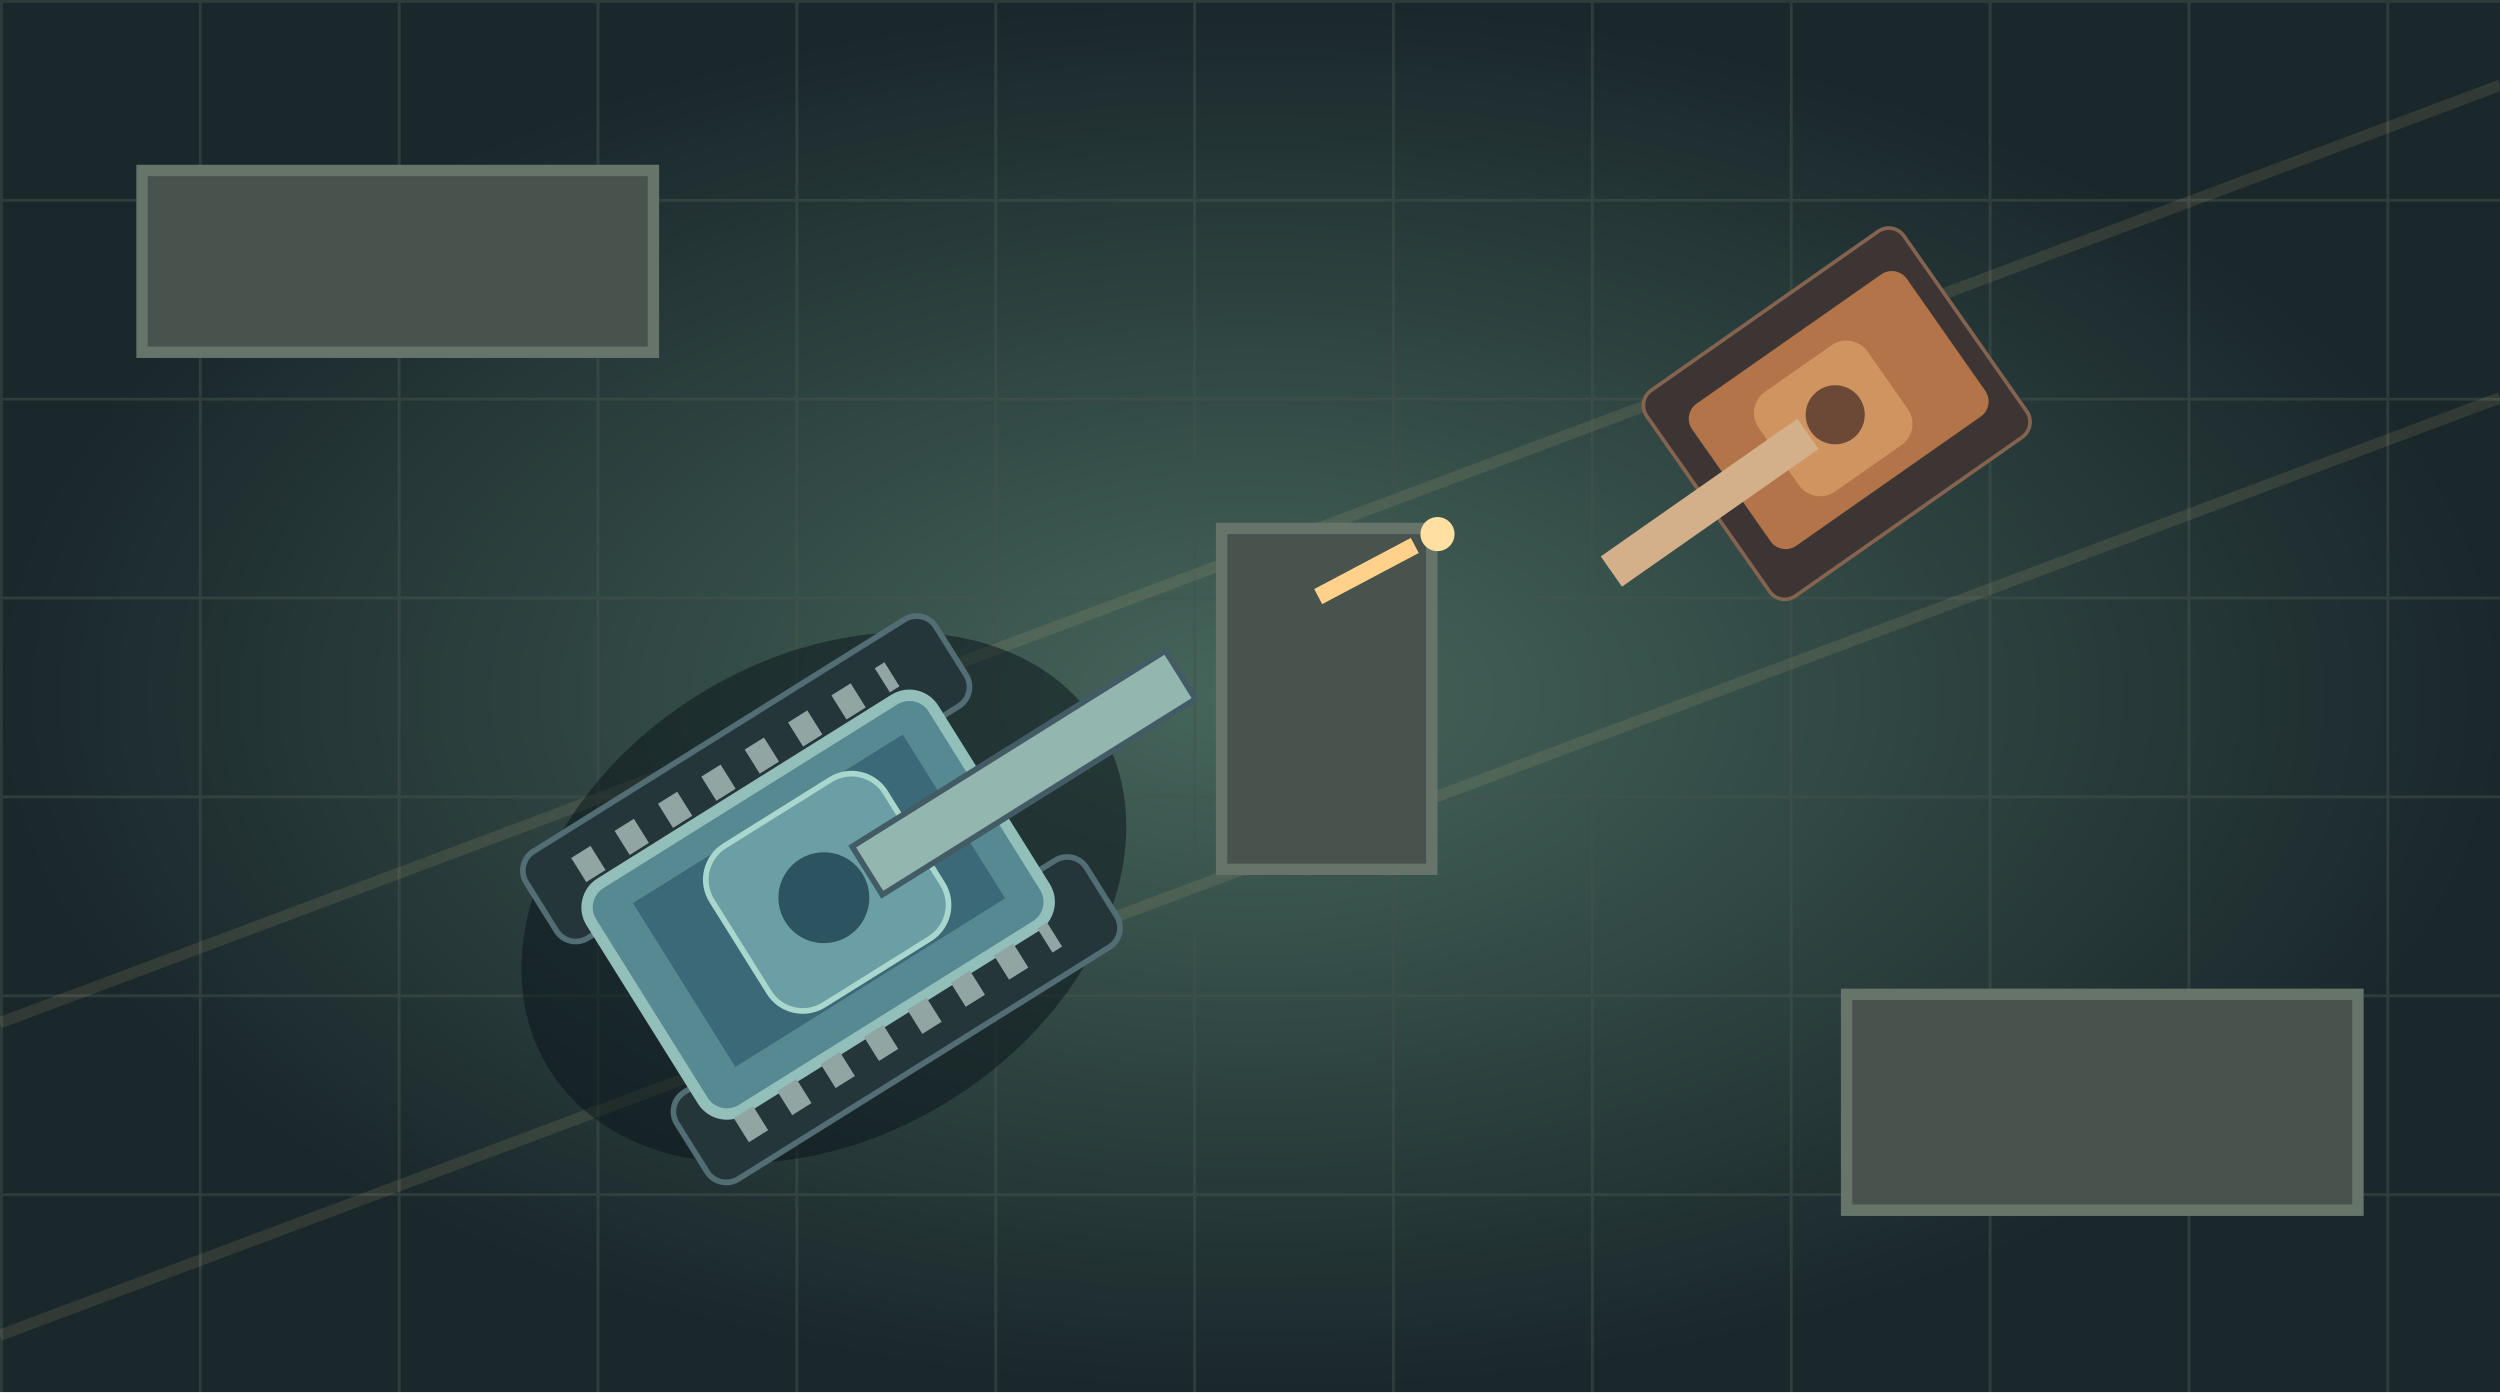
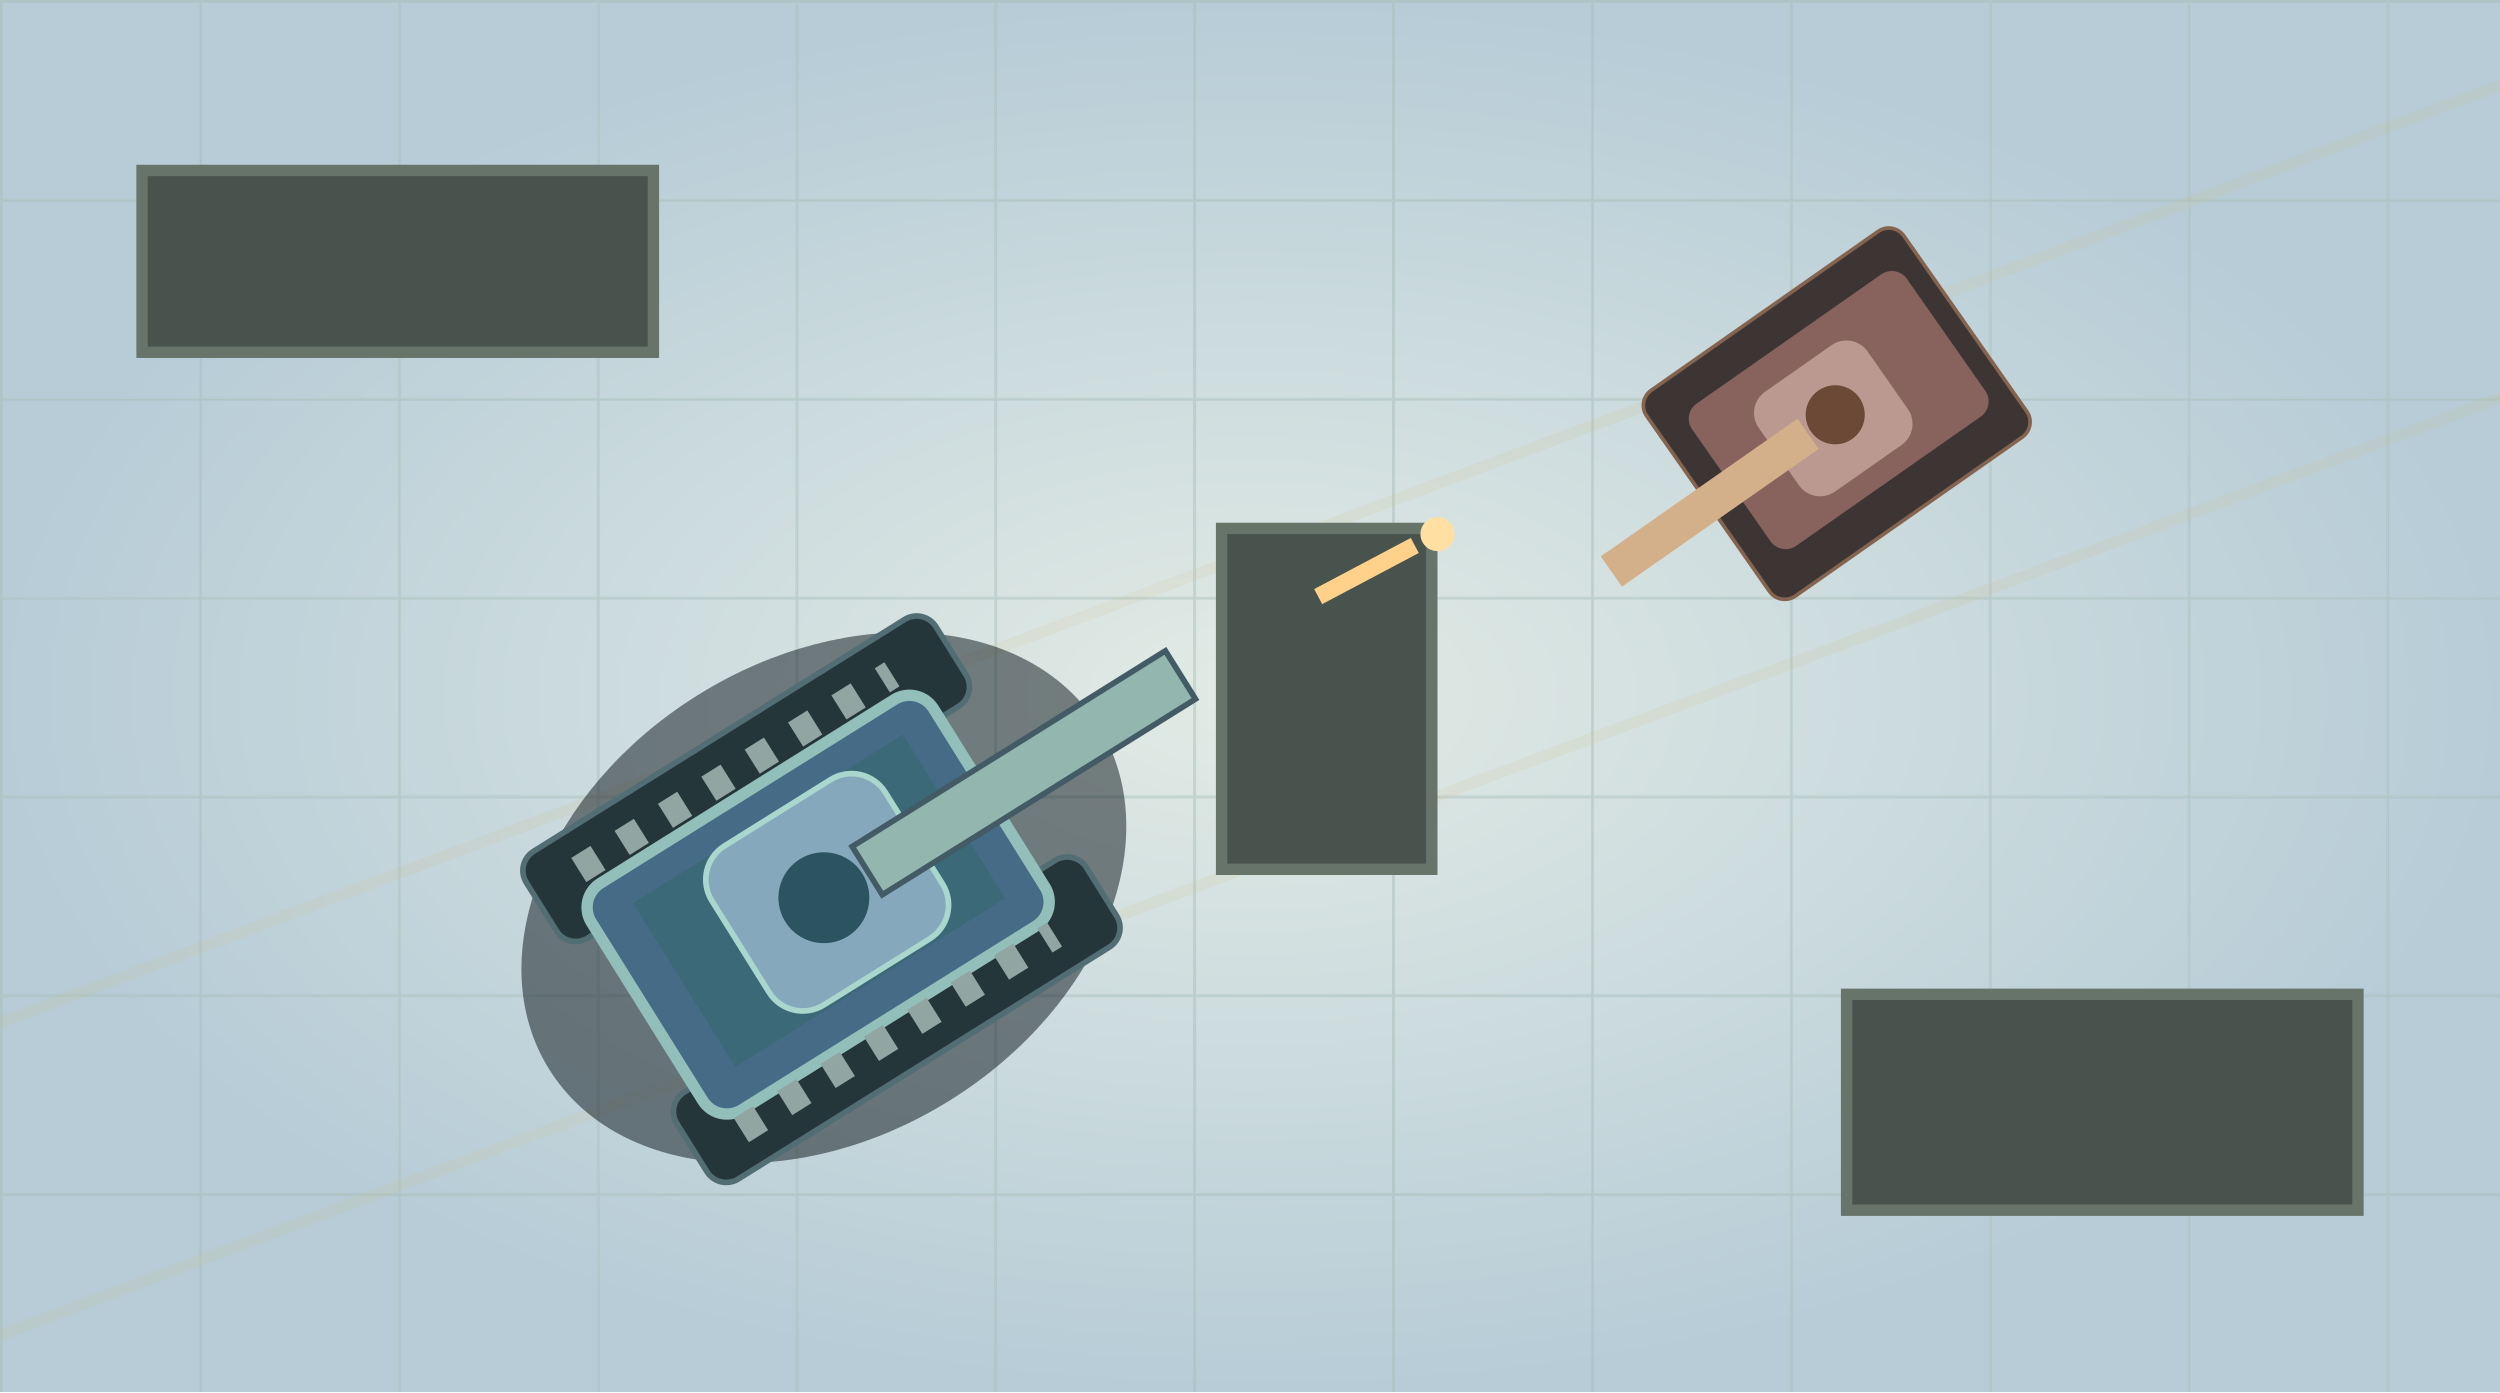
- <svg xmlns="http://www.w3.org/2000/svg" viewBox="0 0 440 245" aria-label="Blue and orange tanks facing off in a ruined industrial arena">
+ <svg xmlns="http://www.w3.org/2000/svg" viewBox="0 0 440 245" aria-label="Blue and red tanks facing off in a ruined industrial arena">
  <defs>
    <pattern id="grid" width="35" height="35" patternUnits="userSpaceOnUse">
-       <path d="M35 0H0V35" fill="none" stroke="#42504b" stroke-width="1" />
+       <path d="M35 0H0V35" fill="none" stroke="#a6bdb7" stroke-width="1" />
    </pattern>
    <radialGradient id="glow">
-       <stop stop-color="#46665b" />
-       <stop offset="1" stop-color="#1a272b" />
+       <stop stop-color="#e2ebe5" />
+       <stop offset="1" stop-color="#b7ccd7" />
    </radialGradient>
  </defs>
  <rect width="440" height="245" fill="url(#glow)" />
  <rect width="440" height="245" fill="url(#grid)" opacity=".5" />
  <path d="M0 180L440 15M0 235L440 70" stroke="#d4b77c" stroke-width="2" opacity=".13" />
  <g fill="#48534d" stroke="#677469" stroke-width="2">
    <path d="M25 30h90v32H25zM325 175h90v38h-90zM215 93h37v60h-37z" />
  </g>
  <g transform="translate(145 158) rotate(-32)">
    <ellipse rx="57" ry="42" fill="#071217" opacity=".5" />
    <rect x="-43" y="-34" width="85" height="18" rx="4" fill="#25363b" stroke="#526d74" />
    <rect x="-43" y="16" width="85" height="18" rx="4" fill="#25363b" stroke="#526d74" />
-     <rect x="-37" y="-23" width="71" height="47" rx="5" fill="#578993" stroke="#93bfba" stroke-width="2" />
+     <rect x="-37" y="-23" width="71" height="47" rx="5" fill="#456b87" stroke="#93bfba" stroke-width="2" />
    <path d="M-29-17H27V17H-29z" fill="#3c6978" />
-     <rect x="-17" y="-17" width="36" height="33" rx="7" fill="#6c9ea5" stroke="#a9d7cd" />
+     <rect x="-17" y="-17" width="36" height="33" rx="7" fill="#86a8bd" stroke="#a9d7cd" />
    <rect x="9" y="-5" width="65" height="10" fill="#93b6ae" stroke="#425b64" />
    <circle r="8" fill="#2c5360" />
    <path d="M-34-27h65M-34 27h65" stroke="#91a6a2" stroke-dasharray="4 5" stroke-width="5" />
  </g>
  <g transform="translate(323 73) rotate(145) scale(.65)">
    <rect x="-43" y="-34" width="85" height="68" rx="5" fill="#3c3534" stroke="#84634f" />
-     <rect x="-37" y="-23" width="71" height="47" rx="5" fill="#b27448" />
-     <rect x="-17" y="-17" width="36" height="33" rx="7" fill="#cf9460" />
+     <rect x="-37" y="-23" width="71" height="47" rx="5" fill="#88635e" />
+     <rect x="-17" y="-17" width="36" height="33" rx="7" fill="#bc9990" />
    <rect x="9" y="-5" width="65" height="10" fill="#d4b08a" />
    <circle r="8" fill="#6c4936" />
  </g>
  <path d="M232 105l17-9" stroke="#ffd18b" stroke-width="3" />
  <circle cx="253" cy="94" r="3" fill="#ffe0a2" />
</svg>
